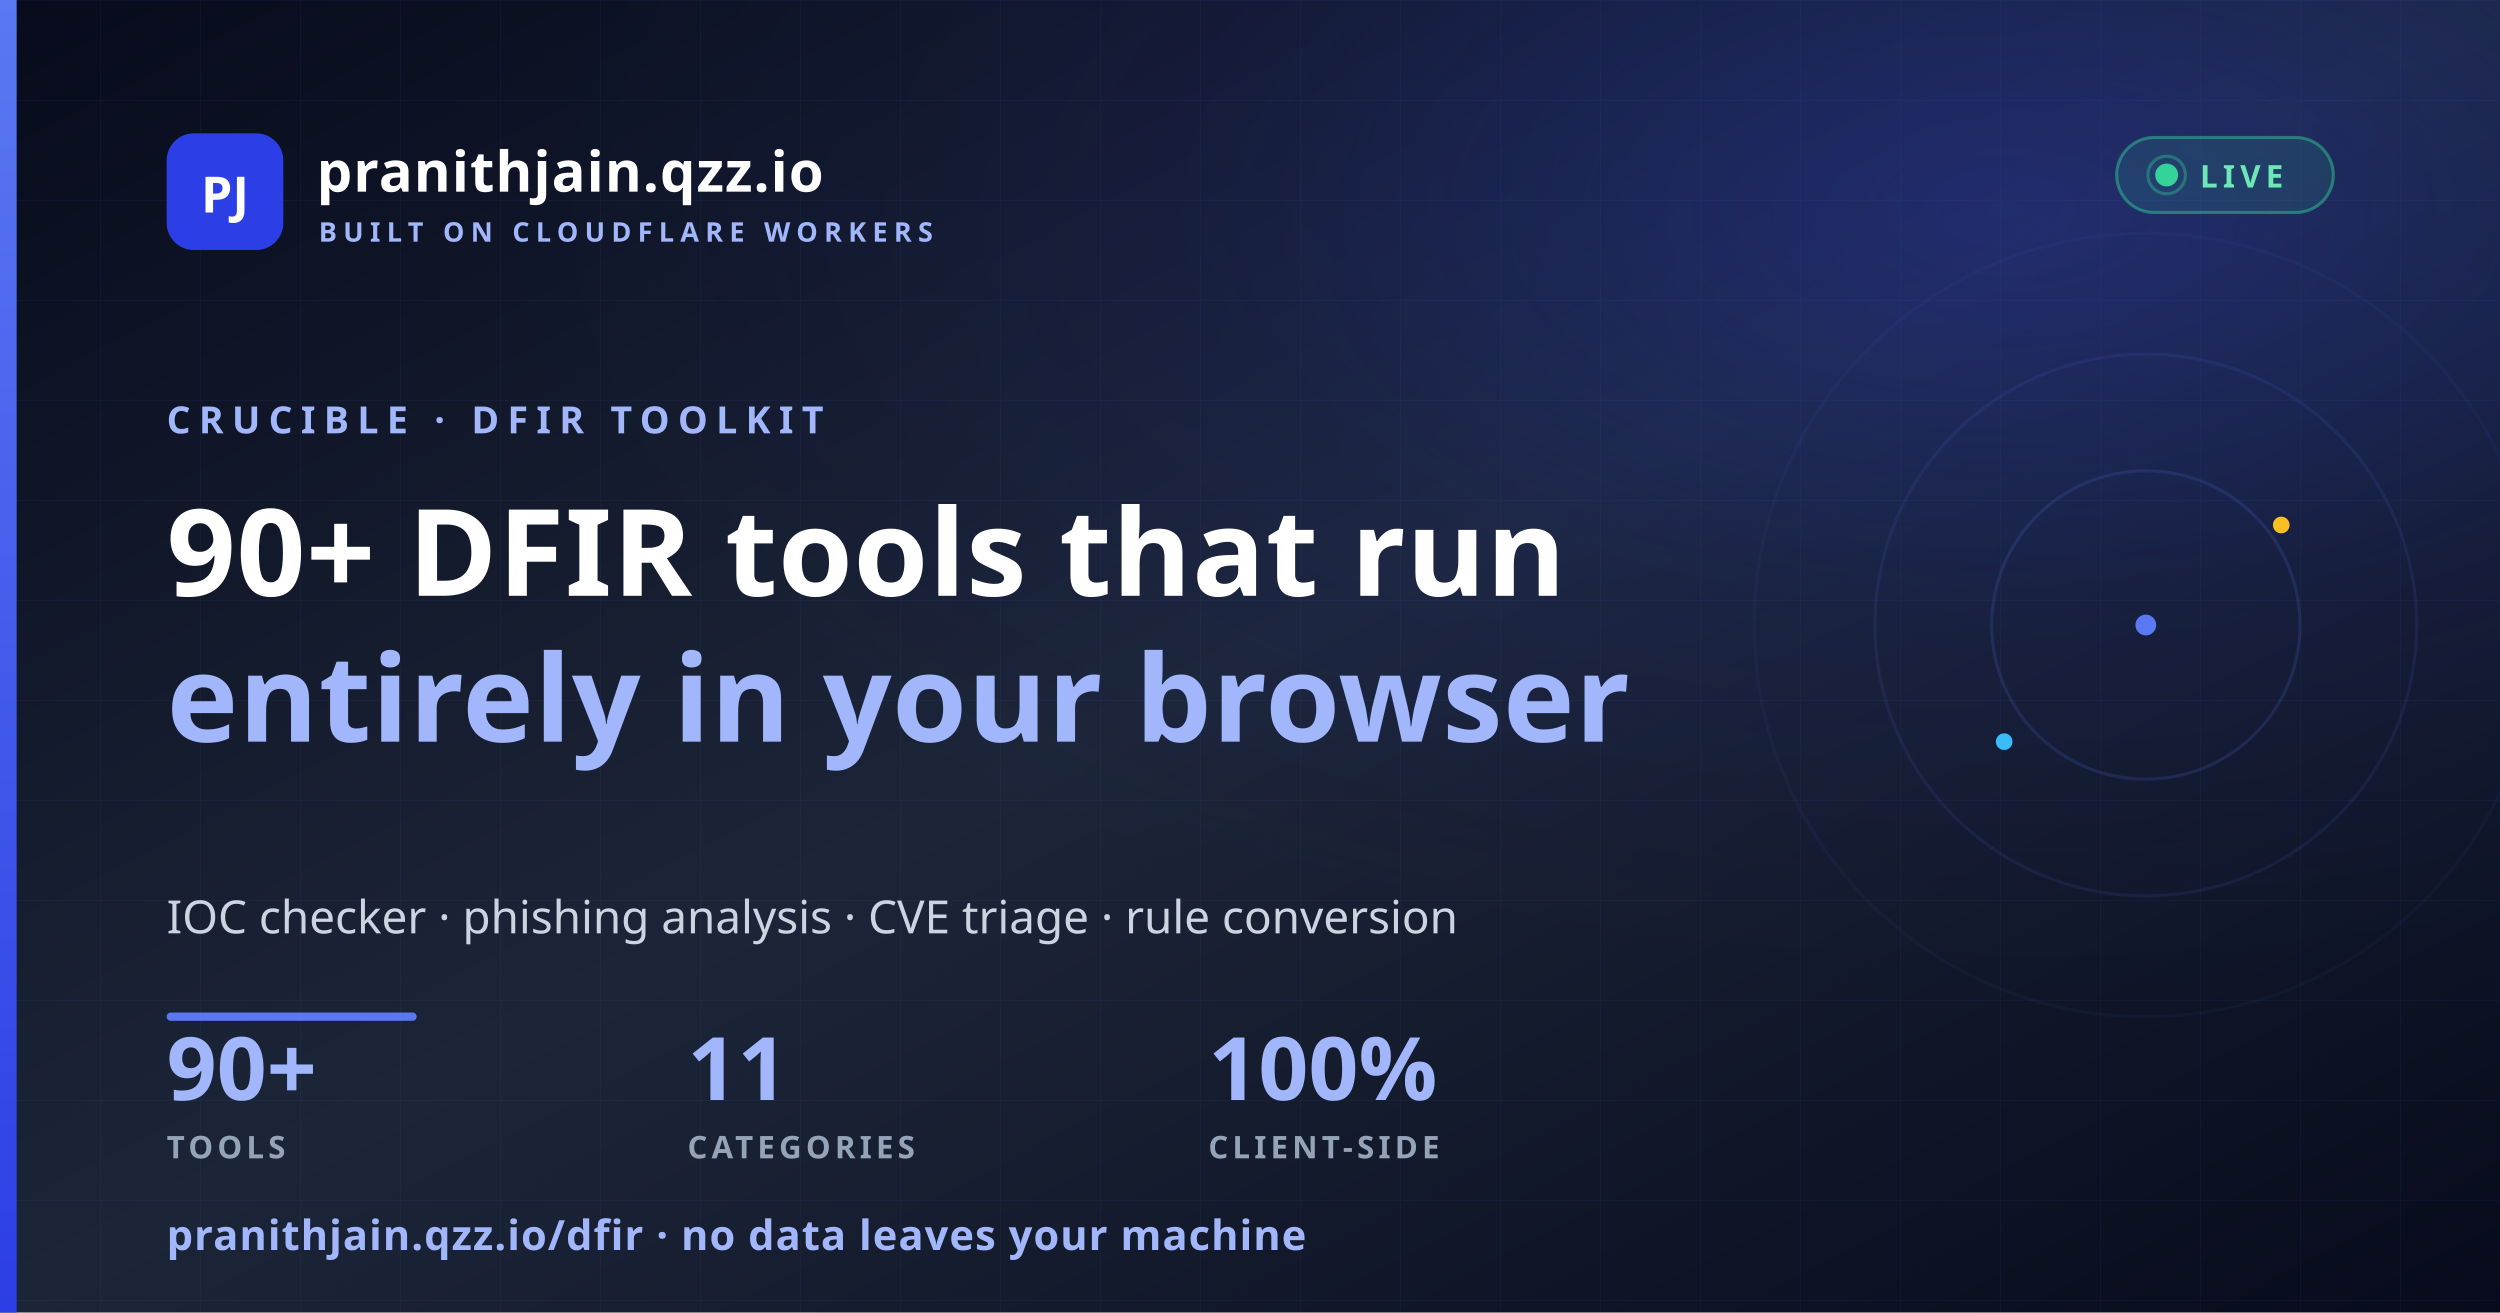
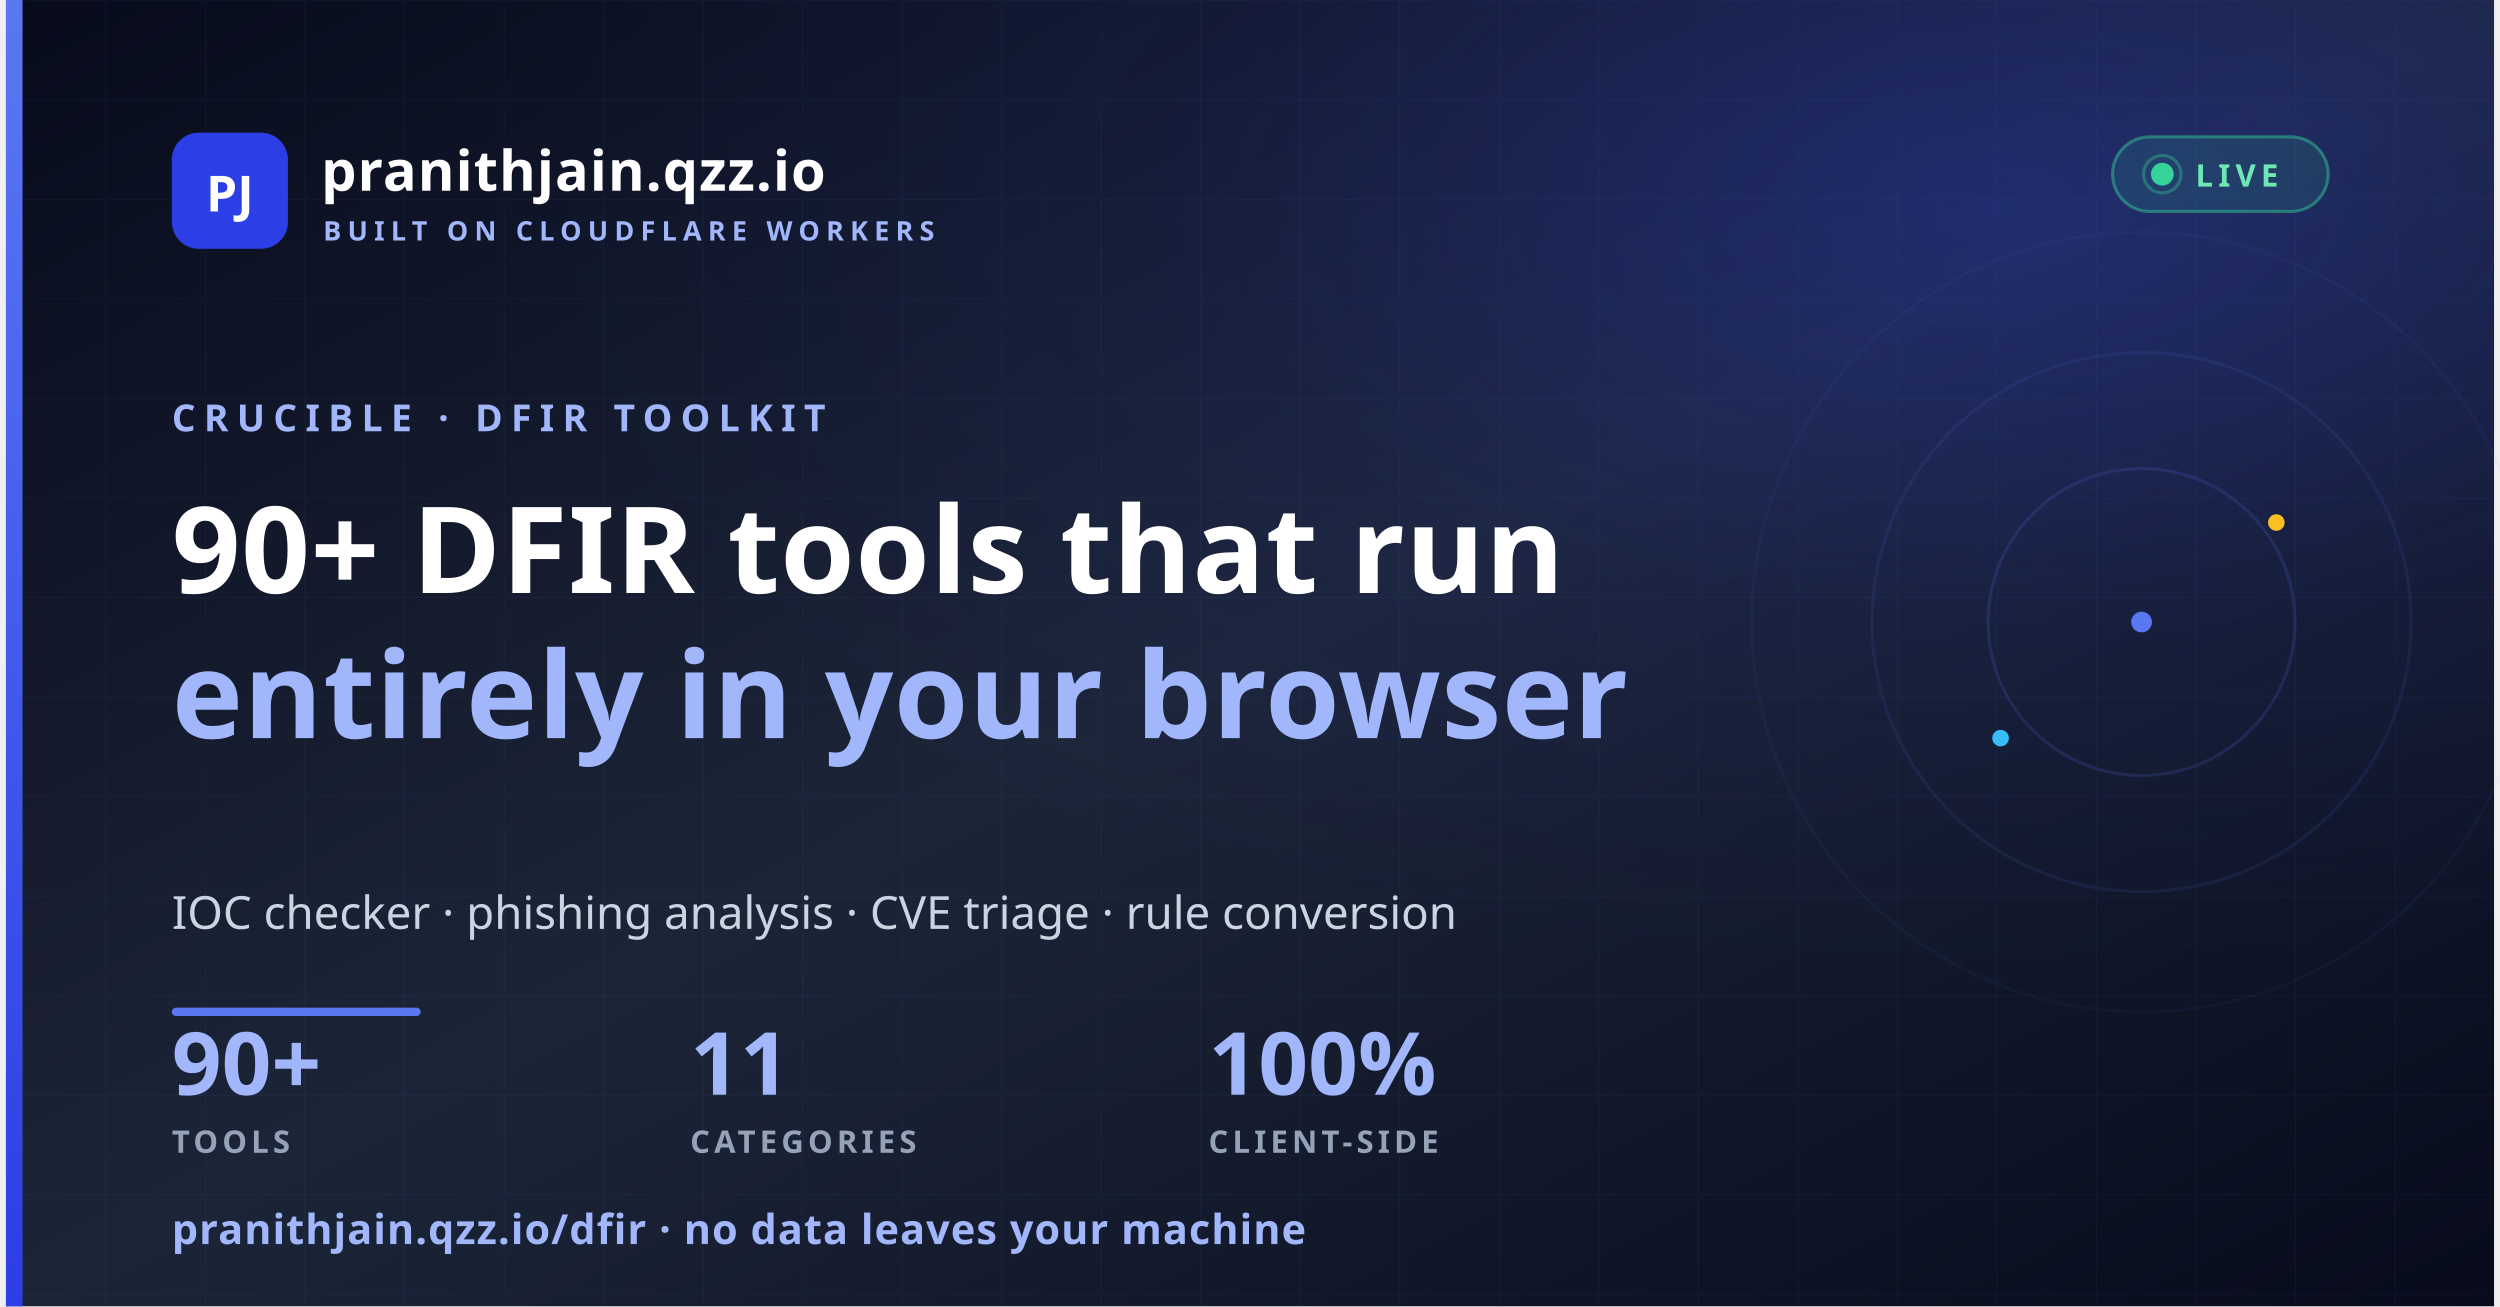
- <svg xmlns="http://www.w3.org/2000/svg" width="1200" height="630" viewBox="0 0 1200 630" font-family="'Hanken Grotesk', system-ui, sans-serif">
+ <svg xmlns="http://www.w3.org/2000/svg" width="800" height="418" viewBox="0 0 1200 630" font-family="'Hanken Grotesk', system-ui, sans-serif">
  <defs>
    <linearGradient id="bg" x1="0" y1="0" x2="1" y2="1">
      <stop offset="0%" stop-color="#070b1c" />
      <stop offset="50%" stop-color="#1c2538" />
      <stop offset="100%" stop-color="#070b1c" />
    </linearGradient>
    <radialGradient id="glow" cx="80%" cy="16%" r="60%">
      <stop offset="0%" stop-color="#2c3ee5" stop-opacity="0.32" />
      <stop offset="55%" stop-color="#2c3ee5" stop-opacity="0.07" />
      <stop offset="100%" stop-color="#2c3ee5" stop-opacity="0" />
    </radialGradient>
    <linearGradient id="bar" x1="0" y1="0" x2="0" y2="1">
      <stop offset="0%" stop-color="#5a78f2" />
      <stop offset="100%" stop-color="#2c3ee5" />
    </linearGradient>
    <pattern id="grid" width="48" height="48" patternUnits="userSpaceOnUse">
      <path d="M 48 0 L 0 0 0 48" fill="none" stroke="#5a78f2" stroke-opacity="0.06" stroke-width="1" />
    </pattern>
  </defs>
  <rect width="1200" height="630" fill="url(#bg)" />
  <rect width="1200" height="630" fill="url(#grid)" />
  <rect width="1200" height="630" fill="url(#glow)" />
  <g stroke="#5a78f2" fill="none">
    <circle cx="1030" cy="300" r="74" stroke-opacity="0.16" stroke-width="1.5" />
    <circle cx="1030" cy="300" r="130" stroke-opacity="0.10" stroke-width="1.5" />
    <circle cx="1030" cy="300" r="188" stroke-opacity="0.05" stroke-width="1.5" />
  </g>
  <circle cx="1030" cy="300" r="5" fill="#5a78f2" />
  <circle cx="1095" cy="252" r="4" fill="#fbbf24" />
  <circle cx="962" cy="356" r="4" fill="#38bdf8" />
  <rect x="0" y="0" width="8" height="630" fill="url(#bar)" />
  <rect x="80" y="64" width="56" height="56" rx="13" fill="#2c3ee5" />
  <text x="108" y="102" text-anchor="middle" font-size="24" font-weight="800" fill="#ffffff">PJ</text>
  <text x="152" y="92" font-size="27" font-weight="800" letter-spacing="0.5" fill="#ffffff">pranithjain.qzz.io</text>
  <text x="153" y="116" font-size="13" font-weight="700" letter-spacing="3" fill="#a1b6fb">BUILT ON CLOUDFLARE WORKERS</text>
  <g>
    <rect x="1016" y="66" width="104" height="36" rx="18" fill="#34d399" fill-opacity="0.12" stroke="#34d399" stroke-opacity="0.45" stroke-width="1.5" />
    <circle cx="1040" cy="84" r="5.5" fill="#34d399" />
    <circle cx="1040" cy="84" r="9" fill="none" stroke="#34d399" stroke-opacity="0.35" stroke-width="1.5" />
    <text x="1056" y="90" font-size="15" font-weight="800" letter-spacing="2.5" fill="#6ee7b7">LIVE</text>
  </g>
  <text x="80" y="208" font-size="18" font-weight="800" letter-spacing="4" fill="#a1b6fb">CRUCIBLE · DFIR TOOLKIT</text>
  <text x="80" y="286" font-size="58" font-weight="800" letter-spacing="0.3" fill="#ffffff">90+ DFIR tools that run</text>
  <text x="80" y="356" font-size="58" font-weight="800" letter-spacing="0.3" fill="#a1b6fb">entirely in your browser</text>
  <text x="80" y="448" font-size="22" font-weight="400" fill="#cbd5e1">IOC checker · phishing analysis · CVE triage · rule conversion</text>
  <rect x="80" y="486" width="120" height="4" rx="2" fill="#5a78f2" />
  <text x="80" y="528" font-size="42" font-weight="800" fill="#a1b6fb">90+</text>
  <text x="80" y="556" font-size="15" font-weight="600" letter-spacing="2" fill="#94a3b8">TOOLS</text>
  <text x="330" y="528" font-size="42" font-weight="800" fill="#a1b6fb">11</text>
  <text x="330" y="556" font-size="15" font-weight="600" letter-spacing="2" fill="#94a3b8">CATEGORIES</text>
  <text x="580" y="528" font-size="42" font-weight="800" fill="#a1b6fb">100%</text>
  <text x="580" y="556" font-size="15" font-weight="600" letter-spacing="2" fill="#94a3b8">CLIENT-SIDE</text>
  <text x="80" y="600" font-size="20" font-weight="700" letter-spacing="0.5" fill="#94a3b8">
    <tspan fill="#a1b6fb" font-weight="800">pranithjain.qzz.io/dfir  ·  no data leaves your machine</tspan>
  </text>
</svg>
